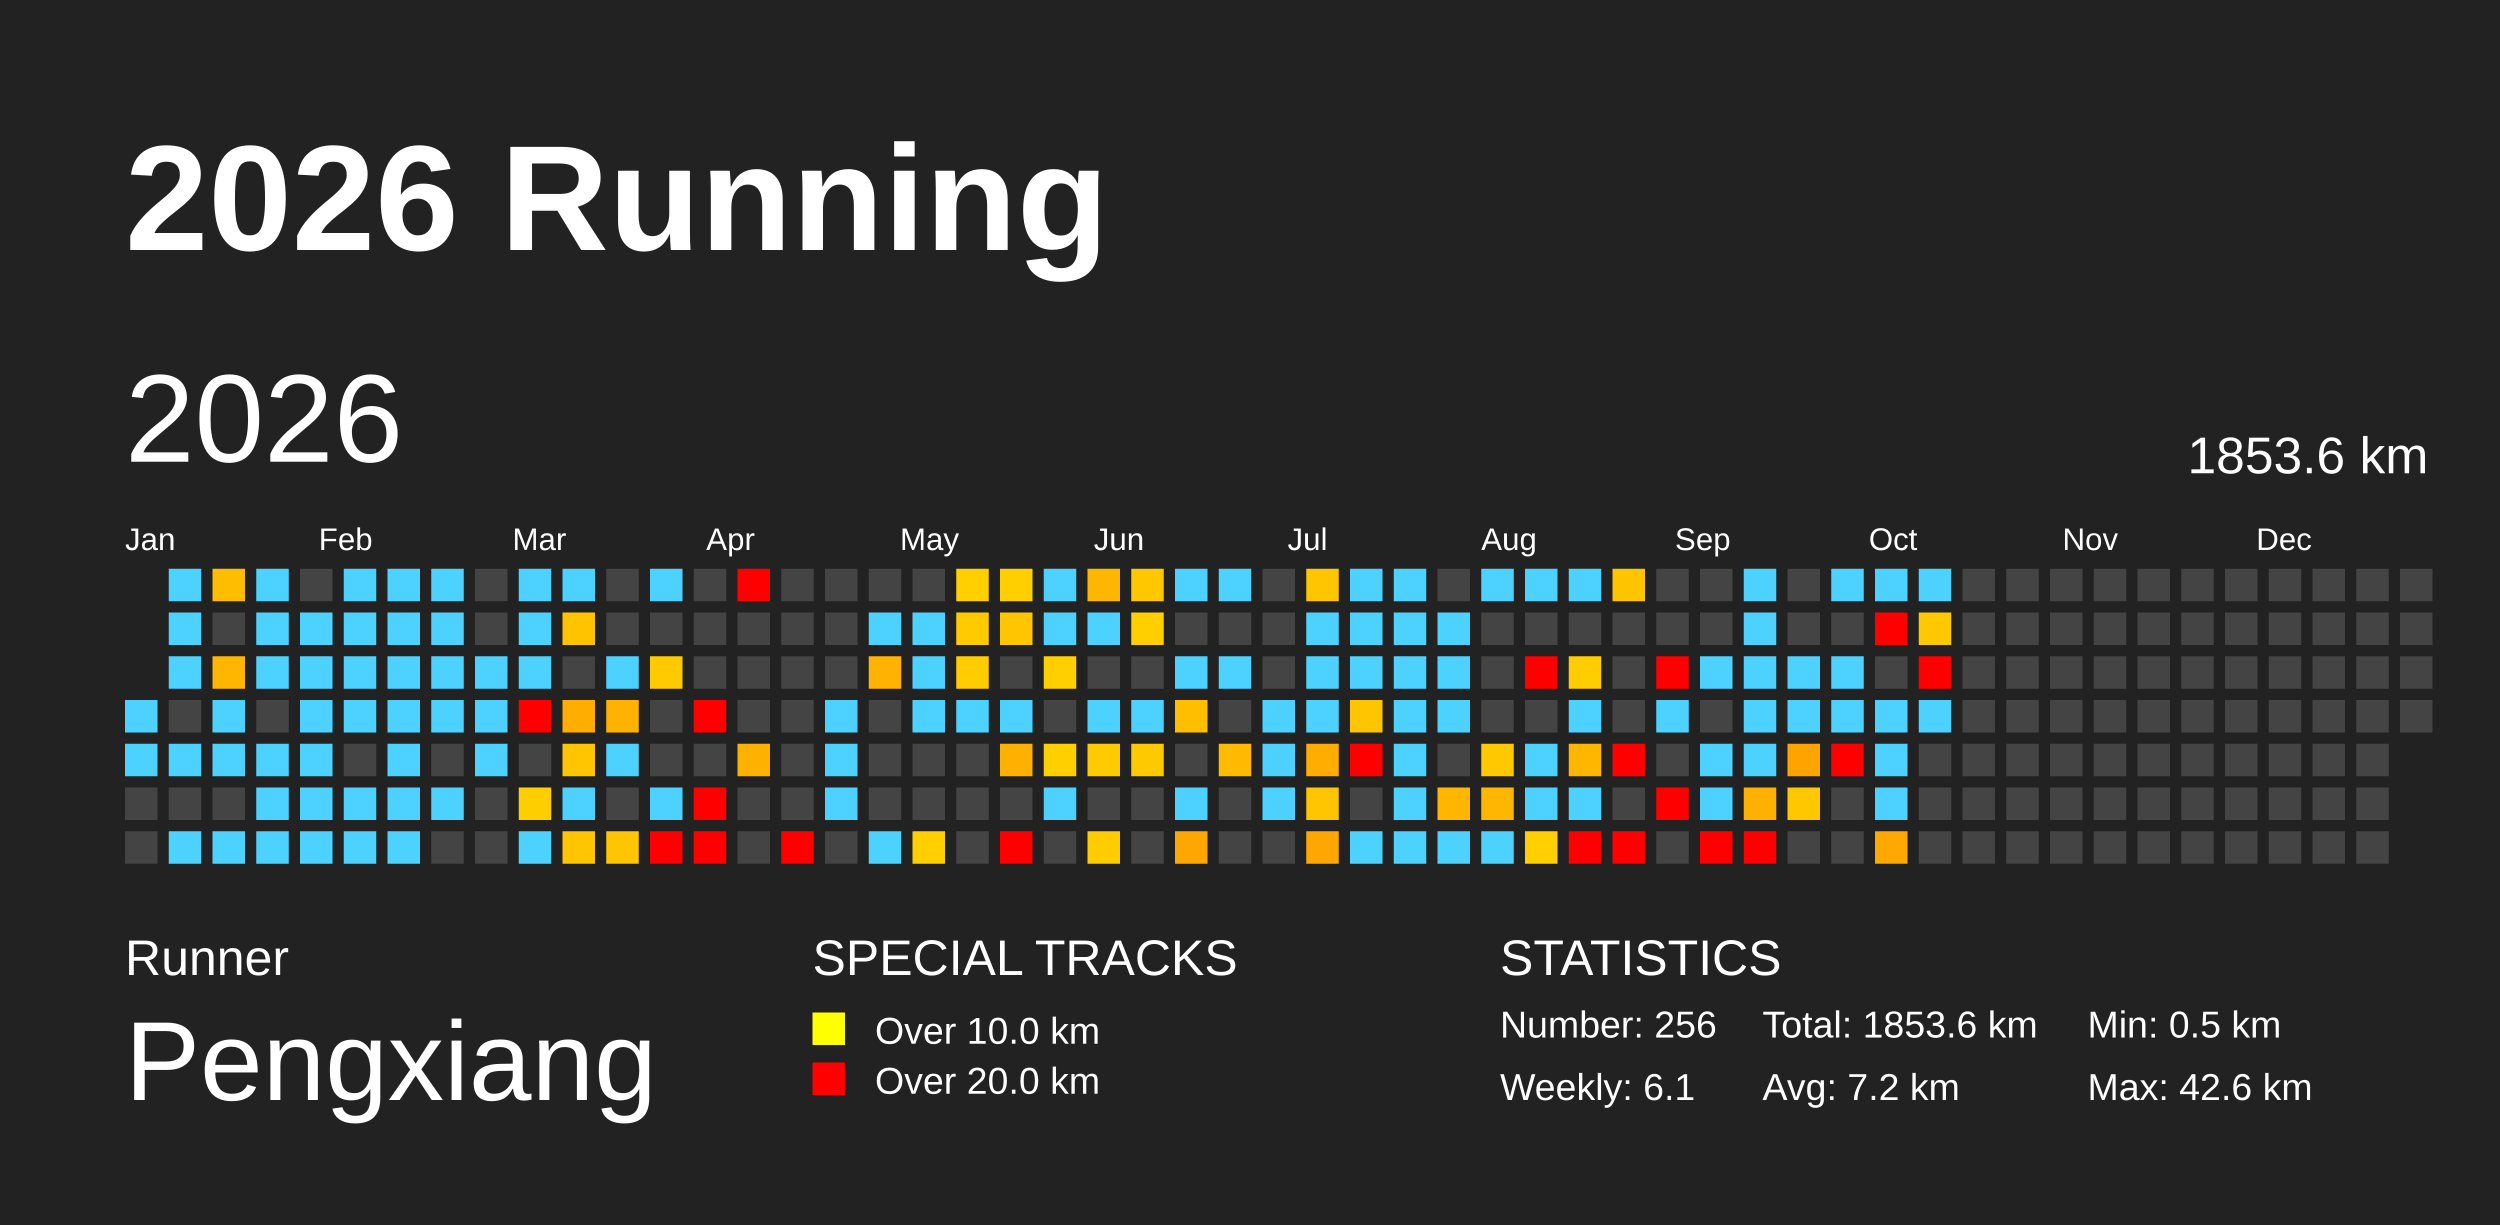
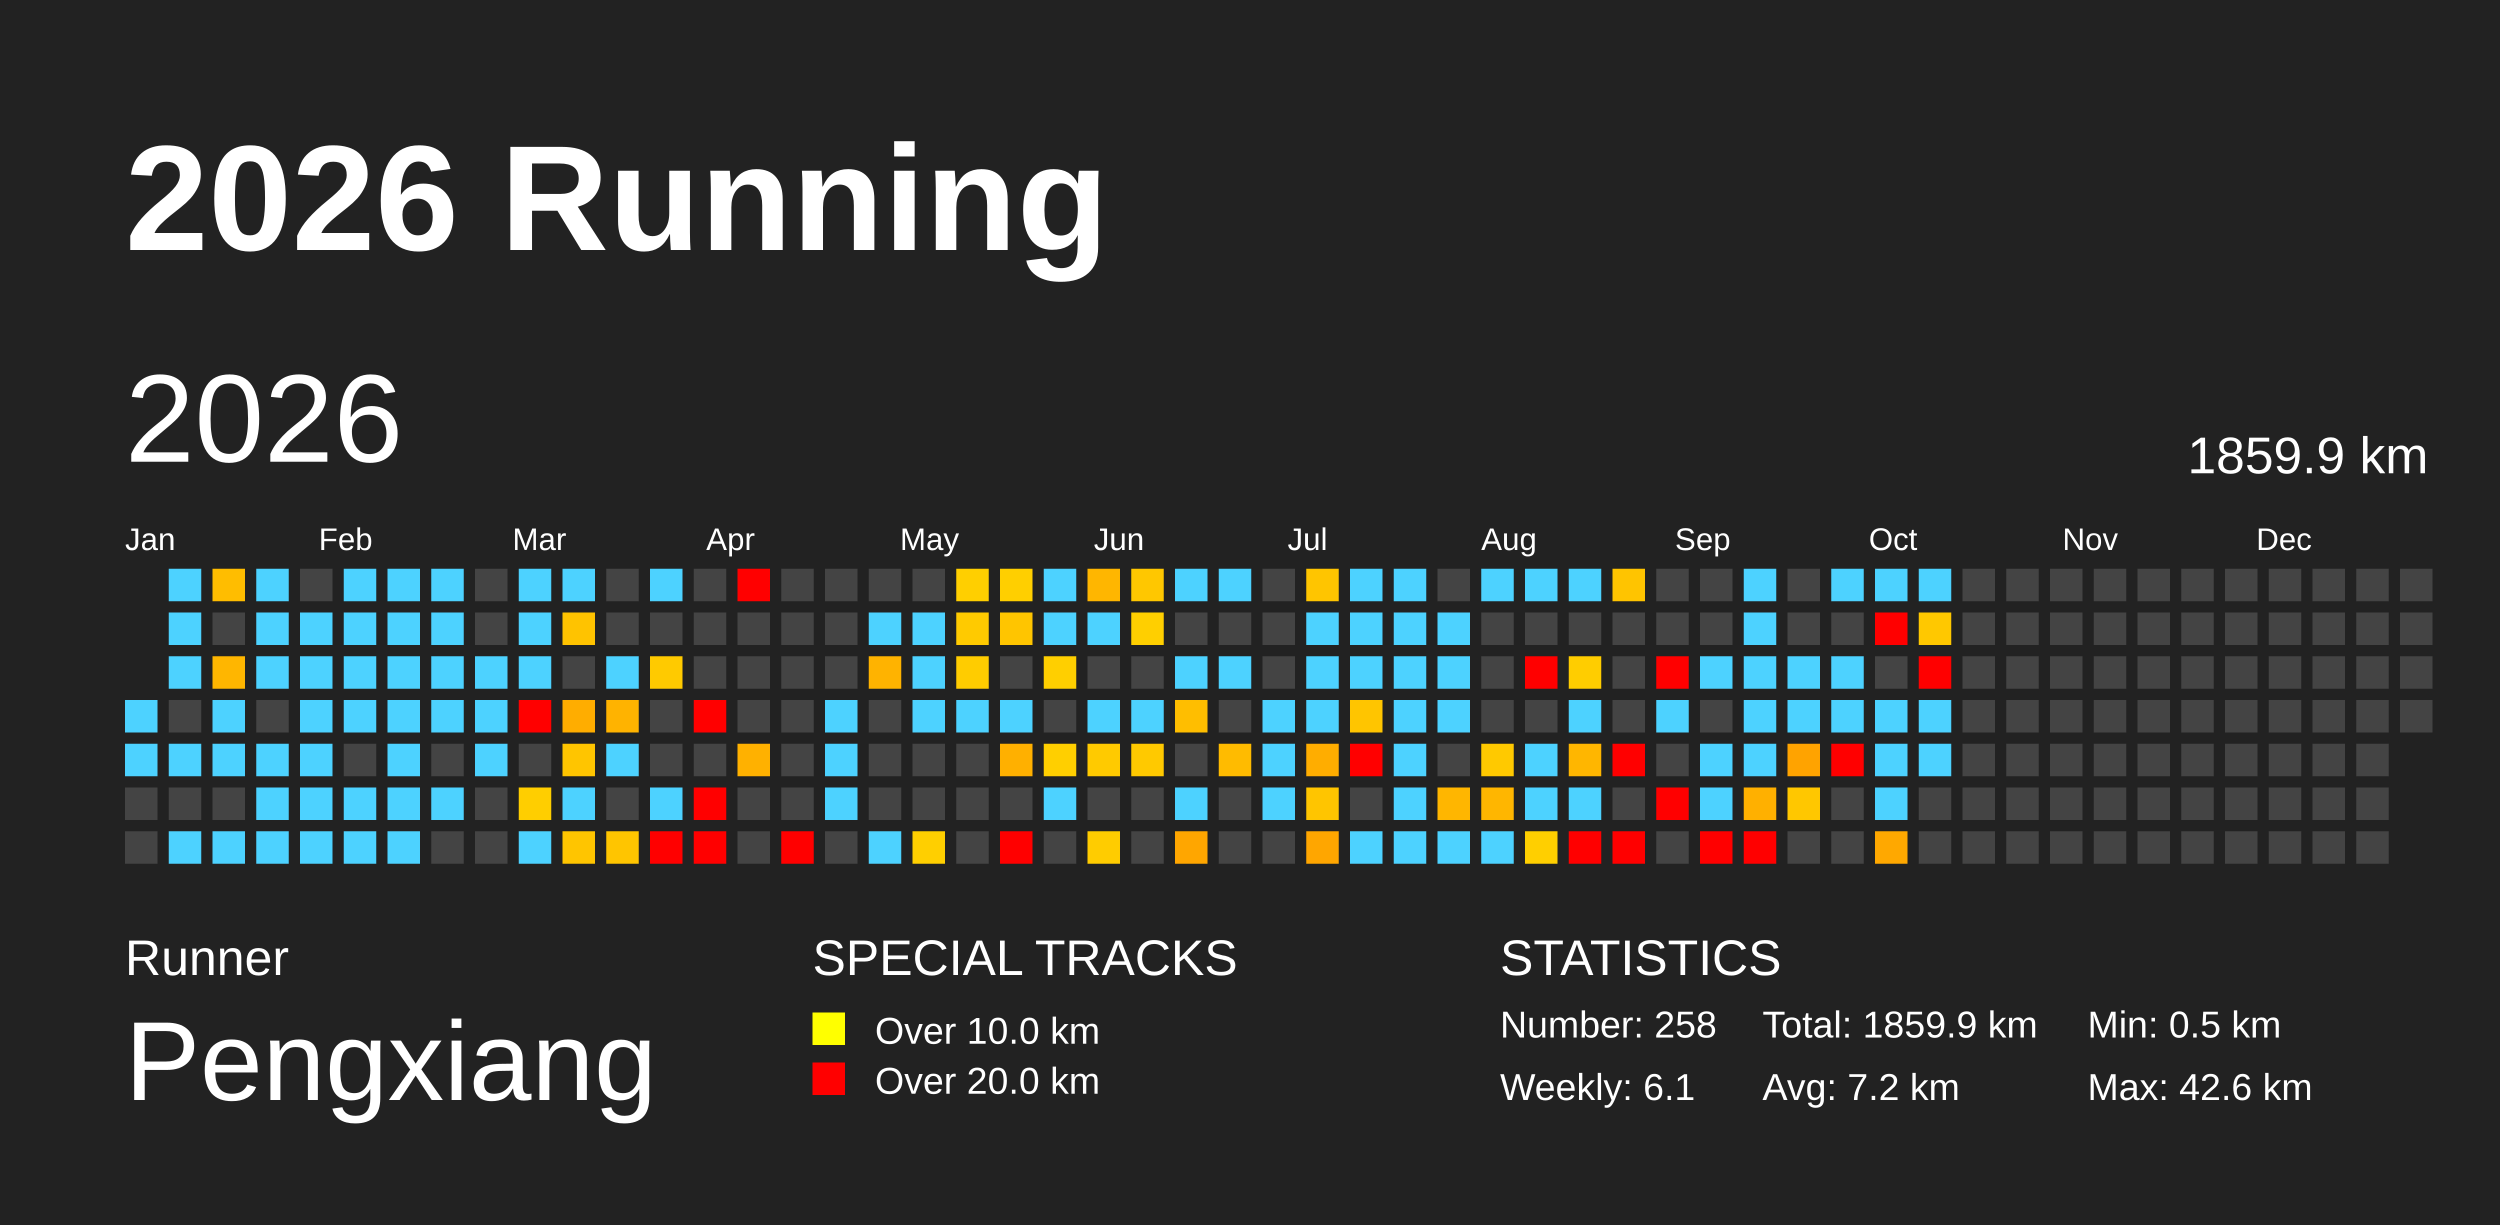
<svg xmlns="http://www.w3.org/2000/svg" baseProfile="full" height="98mm" version="1.1" viewBox="0,0,200,98" width="200mm">
  <defs>
    <pattern height="2" id="indoor-stripe" patternUnits="userSpaceOnUse" width="2">
      <line stroke="white" stroke-opacity="0.45" stroke-width="0.5" x1="0" x2="2" y1="2" y2="0" />
    </pattern>
  </defs>
  <rect fill="#222222" height="98" width="200" x="0" y="0" />
  <text fill="#FFFFFF" style="font-size:12px; font-family:Arial; font-weight:bold;" x="10" y="20">2026 Running</text>
  <text fill="#FFFFFF" style="font-size:4px; font-family:Arial" x="10" y="78">Runner</text>
  <text fill="#FFFFFF" style="font-size:9px; font-family:Arial" x="10" y="88">Pengxiang</text>
  <text fill="#FFFFFF" style="font-size:4px; font-family:Arial" x="65" y="78">SPECIAL TRACKS</text>
  <rect fill="yellow" height="2.6" width="2.6" x="65" y="81" />
  <text fill="#FFFFFF" style="font-size:3px; font-family:Arial" x="70" y="83.5">Over 10.0 km</text>
  <rect fill="red" height="2.6" width="2.6" x="65" y="85" />
  <text fill="#FFFFFF" style="font-size:3px; font-family:Arial" x="70" y="87.5">Over 20.0 km</text>
  <text fill="#FFFFFF" style="font-size:4px; font-family:Arial" x="120" y="78">STATISTICS</text>
-   <text fill="#FFFFFF" style="font-size:3px; font-family:Arial" x="120" y="83">Number: 256</text>
+   <text fill="#FFFFFF" style="font-size:3px; font-family:Arial" x="120" y="83">Number: 258</text>
  <text fill="#FFFFFF" style="font-size:3px; font-family:Arial" x="120" y="88">Weekly: 6.1</text>
-   <text fill="#FFFFFF" style="font-size:3px; font-family:Arial" x="141" y="83">Total: 1853.6 km</text>
+   <text fill="#FFFFFF" style="font-size:3px; font-family:Arial" x="141" y="83">Total: 1859.9 km</text>
  <text fill="#FFFFFF" style="font-size:3px; font-family:Arial" x="141" y="88">Avg: 7.2 km</text>
  <text fill="#FFFFFF" style="font-size:3px; font-family:Arial" x="167" y="83">Min: 0.5 km</text>
  <text fill="#FFFFFF" style="font-size:3px; font-family:Arial" x="167" y="88">Max: 42.6 km</text>
  <text dominant-baseline="hanging" fill="#FFFFFF" style="font-size:10.0px; font-family:Arial;" x="10" y="30">2026</text>
-   <text dominant-baseline="hanging" fill="#FFFFFF" style="font-size:4.125px; font-family:Arial;" x="175" y="35">1853.6 km</text>
+   <text dominant-baseline="hanging" fill="#FFFFFF" style="font-size:4.125px; font-family:Arial;" x="175" y="35">1859.9 km</text>
  <text fill="#FFFFFF" style="font-size:2.5px; font-family:Arial" x="10.0" y="44">Jan</text>
  <text fill="#FFFFFF" style="font-size:2.5px; font-family:Arial" x="25.5" y="44">Feb</text>
  <text fill="#FFFFFF" style="font-size:2.5px; font-family:Arial" x="41.0" y="44">Mar</text>
  <text fill="#FFFFFF" style="font-size:2.5px; font-family:Arial" x="56.5" y="44">Apr</text>
  <text fill="#FFFFFF" style="font-size:2.5px; font-family:Arial" x="72.0" y="44">May</text>
  <text fill="#FFFFFF" style="font-size:2.5px; font-family:Arial" x="87.5" y="44">Jun</text>
  <text fill="#FFFFFF" style="font-size:2.5px; font-family:Arial" x="103.0" y="44">Jul</text>
  <text fill="#FFFFFF" style="font-size:2.5px; font-family:Arial" x="118.5" y="44">Aug</text>
  <text fill="#FFFFFF" style="font-size:2.5px; font-family:Arial" x="134.0" y="44">Sep</text>
  <text fill="#FFFFFF" style="font-size:2.5px; font-family:Arial" x="149.5" y="44">Oct</text>
  <text fill="#FFFFFF" style="font-size:2.5px; font-family:Arial" x="165.0" y="44">Nov</text>
  <text fill="#FFFFFF" style="font-size:2.5px; font-family:Arial" x="180.5" y="44">Dec</text>
  <rect fill="#4dd2ff" height="2.6" width="2.6" x="10.0" y="56.0" />
  <rect fill="#4dd2ff" height="2.6" width="2.6" x="10.0" y="59.5" />
  <rect fill="#444444" height="2.6" width="2.6" x="10.0" y="63.0" />
  <rect fill="#444444" height="2.6" width="2.6" x="10.0" y="66.5" />
  <rect fill="#4dd2ff" height="2.6" width="2.6" x="13.5" y="45.5" />
  <rect fill="#4dd2ff" height="2.6" width="2.6" x="13.5" y="49.0" />
  <rect fill="#4dd2ff" height="2.6" width="2.6" x="13.5" y="52.5" />
  <rect fill="#444444" height="2.6" width="2.6" x="13.5" y="56.0" />
  <rect fill="#4dd2ff" height="2.6" width="2.6" x="13.5" y="59.5" />
  <rect fill="#444444" height="2.6" width="2.6" x="13.5" y="63.0" />
  <rect fill="#4dd2ff" height="2.6" width="2.6" x="13.5" y="66.5" />
  <rect fill="#ffbd00" height="2.6" width="2.6" x="17.0" y="45.5" />
  <rect fill="#444444" height="2.6" width="2.6" x="17.0" y="49.0" />
  <rect fill="#ffb600" height="2.6" width="2.6" x="17.0" y="52.5" />
  <rect fill="#4dd2ff" height="2.6" width="2.6" x="17.0" y="56.0" />
  <rect fill="#4dd2ff" height="2.6" width="2.6" x="17.0" y="59.5" />
  <rect fill="#444444" height="2.6" width="2.6" x="17.0" y="63.0" />
  <rect fill="#4dd2ff" height="2.6" width="2.6" x="17.0" y="66.5" />
  <rect fill="#4dd2ff" height="2.6" width="2.6" x="20.5" y="45.5" />
  <rect fill="#4dd2ff" height="2.6" width="2.6" x="20.5" y="49.0" />
  <rect fill="#4dd2ff" height="2.6" width="2.6" x="20.5" y="52.5" />
  <rect fill="#444444" height="2.6" width="2.6" x="20.5" y="56.0" />
  <rect fill="#4dd2ff" height="2.6" width="2.6" x="20.5" y="59.5" />
  <rect fill="#4dd2ff" height="2.6" width="2.6" x="20.5" y="63.0" />
  <rect fill="#4dd2ff" height="2.6" width="2.6" x="20.5" y="66.5" />
  <rect fill="#444444" height="2.6" width="2.6" x="24.0" y="45.5" />
  <rect fill="#4dd2ff" height="2.6" width="2.6" x="24.0" y="49.0" />
  <rect fill="#4dd2ff" height="2.6" width="2.6" x="24.0" y="52.5" />
  <rect fill="#4dd2ff" height="2.6" width="2.6" x="24.0" y="56.0" />
  <rect fill="#4dd2ff" height="2.6" width="2.6" x="24.0" y="59.5" />
  <rect fill="#4dd2ff" height="2.6" width="2.6" x="24.0" y="63.0" />
  <rect fill="#4dd2ff" height="2.6" width="2.6" x="24.0" y="66.5" />
  <rect fill="#4dd2ff" height="2.6" width="2.6" x="27.5" y="45.5" />
  <rect fill="#4dd2ff" height="2.6" width="2.6" x="27.5" y="49.0" />
  <rect fill="#4dd2ff" height="2.6" width="2.6" x="27.5" y="52.5" />
  <rect fill="#4dd2ff" height="2.6" width="2.6" x="27.5" y="56.0" />
  <rect fill="#444444" height="2.6" width="2.6" x="27.5" y="59.5" />
  <rect fill="#4dd2ff" height="2.6" width="2.6" x="27.5" y="63.0" />
  <rect fill="#4dd2ff" height="2.6" width="2.6" x="27.5" y="66.5" />
  <rect fill="#4dd2ff" height="2.6" width="2.6" x="31.0" y="45.5" />
  <rect fill="#4dd2ff" height="2.6" width="2.6" x="31.0" y="49.0" />
  <rect fill="#4dd2ff" height="2.6" width="2.6" x="31.0" y="52.5" />
  <rect fill="#4dd2ff" height="2.6" width="2.6" x="31.0" y="56.0" />
  <rect fill="#4dd2ff" height="2.6" width="2.6" x="31.0" y="59.5" />
  <rect fill="#4dd2ff" height="2.6" width="2.6" x="31.0" y="63.0" />
  <rect fill="#4dd2ff" height="2.6" width="2.6" x="31.0" y="66.5" />
  <rect fill="#4dd2ff" height="2.6" width="2.6" x="34.5" y="45.5" />
  <rect fill="#4dd2ff" height="2.6" width="2.6" x="34.5" y="49.0" />
  <rect fill="#4dd2ff" height="2.6" width="2.6" x="34.5" y="52.5" />
  <rect fill="#4dd2ff" height="2.6" width="2.6" x="34.5" y="56.0" />
  <rect fill="#444444" height="2.6" width="2.6" x="34.5" y="59.5" />
  <rect fill="#4dd2ff" height="2.6" width="2.6" x="34.5" y="63.0" />
  <rect fill="#444444" height="2.6" width="2.6" x="34.5" y="66.5" />
  <rect fill="#444444" height="2.6" width="2.6" x="38.0" y="45.5" />
  <rect fill="#444444" height="2.6" width="2.6" x="38.0" y="49.0" />
  <rect fill="#4dd2ff" height="2.6" width="2.6" x="38.0" y="52.5" />
  <rect fill="#4dd2ff" height="2.6" width="2.6" x="38.0" y="56.0" />
  <rect fill="#4dd2ff" height="2.6" width="2.6" x="38.0" y="59.5" />
  <rect fill="#444444" height="2.6" width="2.6" x="38.0" y="63.0" />
  <rect fill="#444444" height="2.6" width="2.6" x="38.0" y="66.5" />
  <rect fill="#4dd2ff" height="2.6" width="2.6" x="41.5" y="45.5" />
  <rect fill="#4dd2ff" height="2.6" width="2.6" x="41.5" y="49.0" />
  <rect fill="#4dd2ff" height="2.6" width="2.6" x="41.5" y="52.5" />
  <rect fill="red" height="2.6" width="2.6" x="41.5" y="56.0" />
  <rect fill="#444444" height="2.6" width="2.6" x="41.5" y="59.5" />
  <rect fill="#ffce00" height="2.6" width="2.6" x="41.5" y="63.0" />
  <rect fill="#4dd2ff" height="2.6" width="2.6" x="41.5" y="66.5" />
  <rect fill="#4dd2ff" height="2.6" width="2.6" x="45.0" y="45.5" />
  <rect fill="#ffc300" height="2.6" width="2.6" x="45.0" y="49.0" />
  <rect fill="#444444" height="2.6" width="2.6" x="45.0" y="52.5" />
  <rect fill="#ffad00" height="2.6" width="2.6" x="45.0" y="56.0" />
  <rect fill="#ffc500" height="2.6" width="2.6" x="45.0" y="59.5" />
  <rect fill="#4dd2ff" height="2.6" width="2.6" x="45.0" y="63.0" />
  <rect fill="#ffc500" height="2.6" width="2.6" x="45.0" y="66.5" />
  <rect fill="#444444" height="2.6" width="2.6" x="48.5" y="45.5" />
  <rect fill="#444444" height="2.6" width="2.6" x="48.5" y="49.0" />
  <rect fill="#4dd2ff" height="2.6" width="2.6" x="48.5" y="52.5" />
  <rect fill="#ffb300" height="2.6" width="2.6" x="48.5" y="56.0" />
  <rect fill="#4dd2ff" height="2.6" width="2.6" x="48.5" y="59.5" />
  <rect fill="#444444" height="2.6" width="2.6" x="48.5" y="63.0" />
  <rect fill="#ffc500" height="2.6" width="2.6" x="48.5" y="66.5" />
  <rect fill="#4dd2ff" height="2.6" width="2.6" x="52.0" y="45.5" />
  <rect fill="#444444" height="2.6" width="2.6" x="52.0" y="49.0" />
  <rect fill="#ffca00" height="2.6" width="2.6" x="52.0" y="52.5" />
  <rect fill="#444444" height="2.6" width="2.6" x="52.0" y="56.0" />
  <rect fill="#444444" height="2.6" width="2.6" x="52.0" y="59.5" />
  <rect fill="#4dd2ff" height="2.6" width="2.6" x="52.0" y="63.0" />
  <rect fill="red" height="2.6" width="2.6" x="52.0" y="66.5" />
  <rect fill="#444444" height="2.6" width="2.6" x="55.5" y="45.5" />
  <rect fill="#444444" height="2.6" width="2.6" x="55.5" y="49.0" />
  <rect fill="#444444" height="2.6" width="2.6" x="55.5" y="52.5" />
  <rect fill="red" height="2.6" width="2.6" x="55.5" y="56.0" />
  <rect fill="#444444" height="2.6" width="2.6" x="55.5" y="59.5" />
  <rect fill="red" height="2.6" width="2.6" x="55.5" y="63.0" />
  <rect fill="red" height="2.6" width="2.6" x="55.5" y="66.5" />
  <rect fill="red" height="2.6" width="2.6" x="59.0" y="45.5" />
  <rect fill="#444444" height="2.6" width="2.6" x="59.0" y="49.0" />
  <rect fill="#444444" height="2.6" width="2.6" x="59.0" y="52.5" />
  <rect fill="#444444" height="2.6" width="2.6" x="59.0" y="56.0" />
  <rect fill="#ffb100" height="2.6" width="2.6" x="59.0" y="59.5" />
  <rect fill="#444444" height="2.6" width="2.6" x="59.0" y="63.0" />
  <rect fill="#444444" height="2.6" width="2.6" x="59.0" y="66.5" />
  <rect fill="#444444" height="2.6" width="2.6" x="62.5" y="45.5" />
  <rect fill="#444444" height="2.6" width="2.6" x="62.5" y="49.0" />
  <rect fill="#444444" height="2.6" width="2.6" x="62.5" y="52.5" />
  <rect fill="#444444" height="2.6" width="2.6" x="62.5" y="56.0" />
  <rect fill="#444444" height="2.6" width="2.6" x="62.5" y="59.5" />
  <rect fill="#444444" height="2.6" width="2.6" x="62.5" y="63.0" />
  <rect fill="red" height="2.6" width="2.6" x="62.5" y="66.5" />
  <rect fill="#444444" height="2.6" width="2.6" x="66.0" y="45.5" />
  <rect fill="#444444" height="2.6" width="2.6" x="66.0" y="49.0" />
  <rect fill="#444444" height="2.6" width="2.6" x="66.0" y="52.5" />
  <rect fill="#4dd2ff" height="2.6" width="2.6" x="66.0" y="56.0" />
  <rect fill="#4dd2ff" height="2.6" width="2.6" x="66.0" y="59.5" />
  <rect fill="#4dd2ff" height="2.6" width="2.6" x="66.0" y="63.0" />
  <rect fill="#444444" height="2.6" width="2.6" x="66.0" y="66.5" />
  <rect fill="#444444" height="2.6" width="2.6" x="69.5" y="45.5" />
  <rect fill="#4dd2ff" height="2.6" width="2.6" x="69.5" y="49.0" />
  <rect fill="#ffb300" height="2.6" width="2.6" x="69.5" y="52.5" />
  <rect fill="#444444" height="2.6" width="2.6" x="69.5" y="56.0" />
  <rect fill="#444444" height="2.6" width="2.6" x="69.5" y="59.5" />
  <rect fill="#444444" height="2.6" width="2.6" x="69.5" y="63.0" />
  <rect fill="#4dd2ff" height="2.6" width="2.6" x="69.5" y="66.5" />
  <rect fill="#444444" height="2.6" width="2.6" x="73.0" y="45.5" />
  <rect fill="#4dd2ff" height="2.6" width="2.6" x="73.0" y="49.0" />
  <rect fill="#4dd2ff" height="2.6" width="2.6" x="73.0" y="52.5" />
  <rect fill="#4dd2ff" height="2.6" width="2.6" x="73.0" y="56.0" />
  <rect fill="#444444" height="2.6" width="2.6" x="73.0" y="59.5" />
  <rect fill="#444444" height="2.6" width="2.6" x="73.0" y="63.0" />
  <rect fill="#ffcf00" height="2.6" width="2.6" x="73.0" y="66.5" />
  <rect fill="#ffcf00" height="2.6" width="2.6" x="76.5" y="45.5" />
  <rect fill="#ffca00" height="2.6" width="2.6" x="76.5" y="49.0" />
  <rect fill="#ffcc00" height="2.6" width="2.6" x="76.5" y="52.5" />
  <rect fill="#4dd2ff" height="2.6" width="2.6" x="76.5" y="56.0" />
  <rect fill="#444444" height="2.6" width="2.6" x="76.5" y="59.5" />
  <rect fill="#444444" height="2.6" width="2.6" x="76.5" y="63.0" />
  <rect fill="#444444" height="2.6" width="2.6" x="76.5" y="66.5" />
  <rect fill="#ffcf00" height="2.6" width="2.6" x="80.0" y="45.5" />
  <rect fill="#ffc500" height="2.6" width="2.6" x="80.0" y="49.0" />
  <rect fill="#444444" height="2.6" width="2.6" x="80.0" y="52.5" />
  <rect fill="#4dd2ff" height="2.6" width="2.6" x="80.0" y="56.0" />
  <rect fill="#ffb000" height="2.6" width="2.6" x="80.0" y="59.5" />
  <rect fill="#444444" height="2.6" width="2.6" x="80.0" y="63.0" />
  <rect fill="red" height="2.6" width="2.6" x="80.0" y="66.5" />
  <rect fill="#4dd2ff" height="2.6" width="2.6" x="83.5" y="45.5" />
  <rect fill="#4dd2ff" height="2.6" width="2.6" x="83.5" y="49.0" />
  <rect fill="#ffcf00" height="2.6" width="2.6" x="83.5" y="52.5" />
  <rect fill="#444444" height="2.6" width="2.6" x="83.5" y="56.0" />
  <rect fill="#ffcf00" height="2.6" width="2.6" x="83.5" y="59.5" />
  <rect fill="#4dd2ff" height="2.6" width="2.6" x="83.5" y="63.0" />
  <rect fill="#444444" height="2.6" width="2.6" x="83.5" y="66.5" />
  <rect fill="#ffb600" height="2.6" width="2.6" x="87.0" y="45.5" />
  <rect fill="#4dd2ff" height="2.6" width="2.6" x="87.0" y="49.0" />
  <rect fill="#444444" height="2.6" width="2.6" x="87.0" y="52.5" />
  <rect fill="#4dd2ff" height="2.6" width="2.6" x="87.0" y="56.0" />
  <rect fill="#ffca00" height="2.6" width="2.6" x="87.0" y="59.5" />
  <rect fill="#444444" height="2.6" width="2.6" x="87.0" y="63.0" />
  <rect fill="#ffcc00" height="2.6" width="2.6" x="87.0" y="66.5" />
  <rect fill="#ffc700" height="2.6" width="2.6" x="90.5" y="45.5" />
  <rect fill="#ffcf00" height="2.6" width="2.6" x="90.5" y="49.0" />
  <rect fill="#444444" height="2.6" width="2.6" x="90.5" y="52.5" />
  <rect fill="#4dd2ff" height="2.6" width="2.6" x="90.5" y="56.0" />
  <rect fill="#ffc900" height="2.6" width="2.6" x="90.5" y="59.5" />
  <rect fill="#444444" height="2.6" width="2.6" x="90.5" y="63.0" />
  <rect fill="#444444" height="2.6" width="2.6" x="90.5" y="66.5" />
  <rect fill="#4dd2ff" height="2.6" width="2.6" x="94.0" y="45.5" />
  <rect fill="#444444" height="2.6" width="2.6" x="94.0" y="49.0" />
  <rect fill="#4dd2ff" height="2.6" width="2.6" x="94.0" y="52.5" />
  <rect fill="#ffbe00" height="2.6" width="2.6" x="94.0" y="56.0" />
  <rect fill="#444444" height="2.6" width="2.6" x="94.0" y="59.5" />
  <rect fill="#4dd2ff" height="2.6" width="2.6" x="94.0" y="63.0" />
  <rect fill="#ffa600" height="2.6" width="2.6" x="94.0" y="66.5" />
  <rect fill="#4dd2ff" height="2.6" width="2.6" x="97.5" y="45.5" />
  <rect fill="#444444" height="2.6" width="2.6" x="97.5" y="49.0" />
  <rect fill="#4dd2ff" height="2.6" width="2.6" x="97.5" y="52.5" />
  <rect fill="#444444" height="2.6" width="2.6" x="97.5" y="56.0" />
  <rect fill="#ffbb00" height="2.6" width="2.6" x="97.5" y="59.5" />
  <rect fill="#444444" height="2.6" width="2.6" x="97.5" y="63.0" />
  <rect fill="#444444" height="2.6" width="2.6" x="97.5" y="66.5" />
  <rect fill="#444444" height="2.6" width="2.6" x="101.0" y="45.5" />
  <rect fill="#444444" height="2.6" width="2.6" x="101.0" y="49.0" />
  <rect fill="#444444" height="2.6" width="2.6" x="101.0" y="52.5" />
  <rect fill="#4dd2ff" height="2.6" width="2.6" x="101.0" y="56.0" />
  <rect fill="#4dd2ff" height="2.6" width="2.6" x="101.0" y="59.5" />
  <rect fill="#4dd2ff" height="2.6" width="2.6" x="101.0" y="63.0" />
  <rect fill="#444444" height="2.6" width="2.6" x="101.0" y="66.5" />
  <rect fill="#ffc500" height="2.6" width="2.6" x="104.5" y="45.5" />
  <rect fill="#4dd2ff" height="2.6" width="2.6" x="104.5" y="49.0" />
  <rect fill="#4dd2ff" height="2.6" width="2.6" x="104.5" y="52.5" />
  <rect fill="#4dd2ff" height="2.6" width="2.6" x="104.5" y="56.0" />
  <rect fill="#ffad00" height="2.6" width="2.6" x="104.5" y="59.5" />
  <rect fill="#ffc500" height="2.6" width="2.6" x="104.5" y="63.0" />
  <rect fill="#ffa600" height="2.6" width="2.6" x="104.5" y="66.5" />
  <rect fill="#4dd2ff" height="2.6" width="2.6" x="108.0" y="45.5" />
  <rect fill="#4dd2ff" height="2.6" width="2.6" x="108.0" y="49.0" />
  <rect fill="#4dd2ff" height="2.6" width="2.6" x="108.0" y="52.5" />
  <rect fill="#ffc500" height="2.6" width="2.6" x="108.0" y="56.0" />
  <rect fill="red" height="2.6" width="2.6" x="108.0" y="59.5" />
  <rect fill="#444444" height="2.6" width="2.6" x="108.0" y="63.0" />
  <rect fill="#4dd2ff" height="2.6" width="2.6" x="108.0" y="66.5" />
  <rect fill="#4dd2ff" height="2.6" width="2.6" x="111.5" y="45.5" />
  <rect fill="#4dd2ff" height="2.6" width="2.6" x="111.5" y="49.0" />
  <rect fill="#4dd2ff" height="2.6" width="2.6" x="111.5" y="52.5" />
  <rect fill="#4dd2ff" height="2.6" width="2.6" x="111.5" y="56.0" />
  <rect fill="#4dd2ff" height="2.6" width="2.6" x="111.5" y="59.5" />
  <rect fill="#4dd2ff" height="2.6" width="2.6" x="111.5" y="63.0" />
  <rect fill="#4dd2ff" height="2.6" width="2.6" x="111.5" y="66.5" />
  <rect fill="#444444" height="2.6" width="2.6" x="115.0" y="45.5" />
  <rect fill="#4dd2ff" height="2.6" width="2.6" x="115.0" y="49.0" />
  <rect fill="#4dd2ff" height="2.6" width="2.6" x="115.0" y="52.5" />
  <rect fill="#4dd2ff" height="2.6" width="2.6" x="115.0" y="56.0" />
  <rect fill="#444444" height="2.6" width="2.6" x="115.0" y="59.5" />
  <rect fill="#ffb600" height="2.6" width="2.6" x="115.0" y="63.0" />
  <rect fill="#4dd2ff" height="2.6" width="2.6" x="115.0" y="66.5" />
  <rect fill="#4dd2ff" height="2.6" width="2.6" x="118.5" y="45.5" />
  <rect fill="#444444" height="2.6" width="2.6" x="118.5" y="49.0" />
  <rect fill="#444444" height="2.6" width="2.6" x="118.5" y="52.5" />
  <rect fill="#444444" height="2.6" width="2.6" x="118.5" y="56.0" />
  <rect fill="#ffc900" height="2.6" width="2.6" x="118.5" y="59.5" />
  <rect fill="#ffb600" height="2.6" width="2.6" x="118.5" y="63.0" />
  <rect fill="#4dd2ff" height="2.6" width="2.6" x="118.5" y="66.5" />
  <rect fill="#4dd2ff" height="2.6" width="2.6" x="122.0" y="45.5" />
  <rect fill="#444444" height="2.6" width="2.6" x="122.0" y="49.0" />
  <rect fill="red" height="2.6" width="2.6" x="122.0" y="52.5" />
  <rect fill="#444444" height="2.6" width="2.6" x="122.0" y="56.0" />
  <rect fill="#4dd2ff" height="2.6" width="2.6" x="122.0" y="59.5" />
  <rect fill="#4dd2ff" height="2.6" width="2.6" x="122.0" y="63.0" />
  <rect fill="#ffcf00" height="2.6" width="2.6" x="122.0" y="66.5" />
  <rect fill="#4dd2ff" height="2.6" width="2.6" x="125.5" y="45.5" />
  <rect fill="#444444" height="2.6" width="2.6" x="125.5" y="49.0" />
  <rect fill="#ffcd00" height="2.6" width="2.6" x="125.5" y="52.5" />
  <rect fill="#4dd2ff" height="2.6" width="2.6" x="125.5" y="56.0" />
  <rect fill="#ffb600" height="2.6" width="2.6" x="125.5" y="59.5" />
  <rect fill="#4dd2ff" height="2.6" width="2.6" x="125.5" y="63.0" />
  <rect fill="red" height="2.6" width="2.6" x="125.5" y="66.5" />
  <rect fill="#ffc400" height="2.6" width="2.6" x="129.0" y="45.5" />
  <rect fill="#444444" height="2.6" width="2.6" x="129.0" y="49.0" />
  <rect fill="#444444" height="2.6" width="2.6" x="129.0" y="52.5" />
  <rect fill="#444444" height="2.6" width="2.6" x="129.0" y="56.0" />
  <rect fill="red" height="2.6" width="2.6" x="129.0" y="59.5" />
  <rect fill="#444444" height="2.6" width="2.6" x="129.0" y="63.0" />
  <rect fill="red" height="2.6" width="2.6" x="129.0" y="66.5" />
  <rect fill="#444444" height="2.6" width="2.6" x="132.5" y="45.5" />
  <rect fill="#444444" height="2.6" width="2.6" x="132.5" y="49.0" />
  <rect fill="red" height="2.6" width="2.6" x="132.5" y="52.5" />
  <rect fill="#4dd2ff" height="2.6" width="2.6" x="132.5" y="56.0" />
  <rect fill="#444444" height="2.6" width="2.6" x="132.5" y="59.5" />
  <rect fill="red" height="2.6" width="2.6" x="132.5" y="63.0" />
  <rect fill="#444444" height="2.6" width="2.6" x="132.5" y="66.5" />
  <rect fill="#444444" height="2.6" width="2.6" x="136.0" y="45.5" />
  <rect fill="#444444" height="2.6" width="2.6" x="136.0" y="49.0" />
  <rect fill="#4dd2ff" height="2.6" width="2.6" x="136.0" y="52.5" />
  <rect fill="#444444" height="2.6" width="2.6" x="136.0" y="56.0" />
  <rect fill="#4dd2ff" height="2.6" width="2.6" x="136.0" y="59.5" />
  <rect fill="#4dd2ff" height="2.6" width="2.6" x="136.0" y="63.0" />
  <rect fill="red" height="2.6" width="2.6" x="136.0" y="66.5" />
  <rect fill="#4dd2ff" height="2.6" width="2.6" x="139.5" y="45.5" />
  <rect fill="#4dd2ff" height="2.6" width="2.6" x="139.5" y="49.0" />
  <rect fill="#4dd2ff" height="2.6" width="2.6" x="139.5" y="52.5" />
  <rect fill="#4dd2ff" height="2.6" width="2.6" x="139.5" y="56.0" />
  <rect fill="#4dd2ff" height="2.6" width="2.6" x="139.5" y="59.5" />
  <rect fill="#ffb000" height="2.6" width="2.6" x="139.5" y="63.0" />
  <rect fill="red" height="2.6" width="2.6" x="139.5" y="66.5" />
  <rect fill="#444444" height="2.6" width="2.6" x="143.0" y="45.5" />
  <rect fill="#444444" height="2.6" width="2.6" x="143.0" y="49.0" />
  <rect fill="#4dd2ff" height="2.6" width="2.6" x="143.0" y="52.5" />
  <rect fill="#4dd2ff" height="2.6" width="2.6" x="143.0" y="56.0" />
  <rect fill="#ffa300" height="2.6" width="2.6" x="143.0" y="59.5" />
  <rect fill="#ffc700" height="2.6" width="2.6" x="143.0" y="63.0" />
  <rect fill="#444444" height="2.6" width="2.6" x="143.0" y="66.5" />
  <rect fill="#4dd2ff" height="2.6" width="2.6" x="146.5" y="45.5" />
  <rect fill="#444444" height="2.6" width="2.6" x="146.5" y="49.0" />
  <rect fill="#4dd2ff" height="2.6" width="2.6" x="146.5" y="52.5" />
  <rect fill="#4dd2ff" height="2.6" width="2.6" x="146.5" y="56.0" />
  <rect fill="red" height="2.6" width="2.6" x="146.5" y="59.5" />
  <rect fill="#444444" height="2.6" width="2.6" x="146.5" y="63.0" />
  <rect fill="#444444" height="2.6" width="2.6" x="146.5" y="66.5" />
  <rect fill="#4dd2ff" height="2.6" width="2.6" x="150.0" y="45.5" />
  <rect fill="red" height="2.6" width="2.6" x="150.0" y="49.0" />
  <rect fill="#444444" height="2.6" width="2.6" x="150.0" y="52.5" />
  <rect fill="#4dd2ff" height="2.6" width="2.6" x="150.0" y="56.0" />
  <rect fill="#4dd2ff" height="2.6" width="2.6" x="150.0" y="59.5" />
  <rect fill="#4dd2ff" height="2.6" width="2.6" x="150.0" y="63.0" />
  <rect fill="#ffa800" height="2.6" width="2.6" x="150.0" y="66.5" />
  <rect fill="#4dd2ff" height="2.6" width="2.6" x="153.5" y="45.5" />
  <rect fill="#ffc800" height="2.6" width="2.6" x="153.5" y="49.0" />
  <rect fill="red" height="2.6" width="2.6" x="153.5" y="52.5" />
  <rect fill="#4dd2ff" height="2.6" width="2.6" x="153.5" y="56.0" />
-   <rect fill="#444444" height="2.6" width="2.6" x="153.5" y="59.5" />
+   <rect fill="#4dd2ff" height="2.6" width="2.6" x="153.5" y="59.5" />
  <rect fill="#444444" height="2.6" width="2.6" x="153.5" y="63.0" />
  <rect fill="#444444" height="2.6" width="2.6" x="153.5" y="66.5" />
  <rect fill="#444444" height="2.6" width="2.6" x="157.0" y="45.5" />
  <rect fill="#444444" height="2.6" width="2.6" x="157.0" y="49.0" />
  <rect fill="#444444" height="2.6" width="2.6" x="157.0" y="52.5" />
  <rect fill="#444444" height="2.6" width="2.6" x="157.0" y="56.0" />
  <rect fill="#444444" height="2.6" width="2.6" x="157.0" y="59.5" />
  <rect fill="#444444" height="2.6" width="2.6" x="157.0" y="63.0" />
  <rect fill="#444444" height="2.6" width="2.6" x="157.0" y="66.5" />
  <rect fill="#444444" height="2.6" width="2.6" x="160.5" y="45.5" />
  <rect fill="#444444" height="2.6" width="2.6" x="160.5" y="49.0" />
  <rect fill="#444444" height="2.6" width="2.6" x="160.5" y="52.5" />
  <rect fill="#444444" height="2.6" width="2.6" x="160.5" y="56.0" />
  <rect fill="#444444" height="2.6" width="2.6" x="160.5" y="59.5" />
  <rect fill="#444444" height="2.6" width="2.6" x="160.5" y="63.0" />
  <rect fill="#444444" height="2.6" width="2.6" x="160.5" y="66.5" />
  <rect fill="#444444" height="2.6" width="2.6" x="164.0" y="45.5" />
  <rect fill="#444444" height="2.6" width="2.6" x="164.0" y="49.0" />
  <rect fill="#444444" height="2.6" width="2.6" x="164.0" y="52.5" />
  <rect fill="#444444" height="2.6" width="2.6" x="164.0" y="56.0" />
  <rect fill="#444444" height="2.6" width="2.6" x="164.0" y="59.5" />
  <rect fill="#444444" height="2.6" width="2.6" x="164.0" y="63.0" />
  <rect fill="#444444" height="2.6" width="2.6" x="164.0" y="66.5" />
  <rect fill="#444444" height="2.6" width="2.6" x="167.5" y="45.5" />
  <rect fill="#444444" height="2.6" width="2.6" x="167.5" y="49.0" />
  <rect fill="#444444" height="2.6" width="2.6" x="167.5" y="52.5" />
  <rect fill="#444444" height="2.6" width="2.6" x="167.5" y="56.0" />
  <rect fill="#444444" height="2.6" width="2.6" x="167.5" y="59.5" />
  <rect fill="#444444" height="2.6" width="2.6" x="167.5" y="63.0" />
  <rect fill="#444444" height="2.6" width="2.6" x="167.5" y="66.5" />
  <rect fill="#444444" height="2.6" width="2.6" x="171.0" y="45.5" />
  <rect fill="#444444" height="2.6" width="2.6" x="171.0" y="49.0" />
  <rect fill="#444444" height="2.6" width="2.6" x="171.0" y="52.5" />
  <rect fill="#444444" height="2.6" width="2.6" x="171.0" y="56.0" />
  <rect fill="#444444" height="2.6" width="2.6" x="171.0" y="59.5" />
  <rect fill="#444444" height="2.6" width="2.6" x="171.0" y="63.0" />
  <rect fill="#444444" height="2.6" width="2.6" x="171.0" y="66.5" />
  <rect fill="#444444" height="2.6" width="2.6" x="174.5" y="45.5" />
  <rect fill="#444444" height="2.6" width="2.6" x="174.5" y="49.0" />
  <rect fill="#444444" height="2.6" width="2.6" x="174.5" y="52.5" />
  <rect fill="#444444" height="2.6" width="2.6" x="174.5" y="56.0" />
  <rect fill="#444444" height="2.6" width="2.6" x="174.5" y="59.5" />
  <rect fill="#444444" height="2.6" width="2.6" x="174.5" y="63.0" />
  <rect fill="#444444" height="2.6" width="2.6" x="174.5" y="66.5" />
  <rect fill="#444444" height="2.6" width="2.6" x="178.0" y="45.5" />
  <rect fill="#444444" height="2.6" width="2.6" x="178.0" y="49.0" />
  <rect fill="#444444" height="2.6" width="2.6" x="178.0" y="52.5" />
  <rect fill="#444444" height="2.6" width="2.6" x="178.0" y="56.0" />
  <rect fill="#444444" height="2.6" width="2.6" x="178.0" y="59.5" />
  <rect fill="#444444" height="2.6" width="2.6" x="178.0" y="63.0" />
  <rect fill="#444444" height="2.6" width="2.6" x="178.0" y="66.5" />
  <rect fill="#444444" height="2.6" width="2.6" x="181.5" y="45.5" />
  <rect fill="#444444" height="2.6" width="2.6" x="181.5" y="49.0" />
  <rect fill="#444444" height="2.6" width="2.6" x="181.5" y="52.5" />
  <rect fill="#444444" height="2.6" width="2.6" x="181.5" y="56.0" />
  <rect fill="#444444" height="2.6" width="2.6" x="181.5" y="59.5" />
  <rect fill="#444444" height="2.6" width="2.6" x="181.5" y="63.0" />
  <rect fill="#444444" height="2.6" width="2.6" x="181.5" y="66.5" />
  <rect fill="#444444" height="2.6" width="2.6" x="185.0" y="45.5" />
  <rect fill="#444444" height="2.6" width="2.6" x="185.0" y="49.0" />
  <rect fill="#444444" height="2.6" width="2.6" x="185.0" y="52.5" />
  <rect fill="#444444" height="2.6" width="2.6" x="185.0" y="56.0" />
  <rect fill="#444444" height="2.6" width="2.6" x="185.0" y="59.5" />
  <rect fill="#444444" height="2.6" width="2.6" x="185.0" y="63.0" />
  <rect fill="#444444" height="2.6" width="2.6" x="185.0" y="66.5" />
  <rect fill="#444444" height="2.6" width="2.6" x="188.5" y="45.5" />
  <rect fill="#444444" height="2.6" width="2.6" x="188.5" y="49.0" />
  <rect fill="#444444" height="2.6" width="2.6" x="188.5" y="52.5" />
  <rect fill="#444444" height="2.6" width="2.6" x="188.5" y="56.0" />
  <rect fill="#444444" height="2.6" width="2.6" x="188.5" y="59.5" />
  <rect fill="#444444" height="2.6" width="2.6" x="188.5" y="63.0" />
  <rect fill="#444444" height="2.6" width="2.6" x="188.5" y="66.5" />
  <rect fill="#444444" height="2.6" width="2.6" x="192.0" y="45.5" />
  <rect fill="#444444" height="2.6" width="2.6" x="192.0" y="49.0" />
  <rect fill="#444444" height="2.6" width="2.6" x="192.0" y="52.5" />
  <rect fill="#444444" height="2.6" width="2.6" x="192.0" y="56.0" />
</svg>
